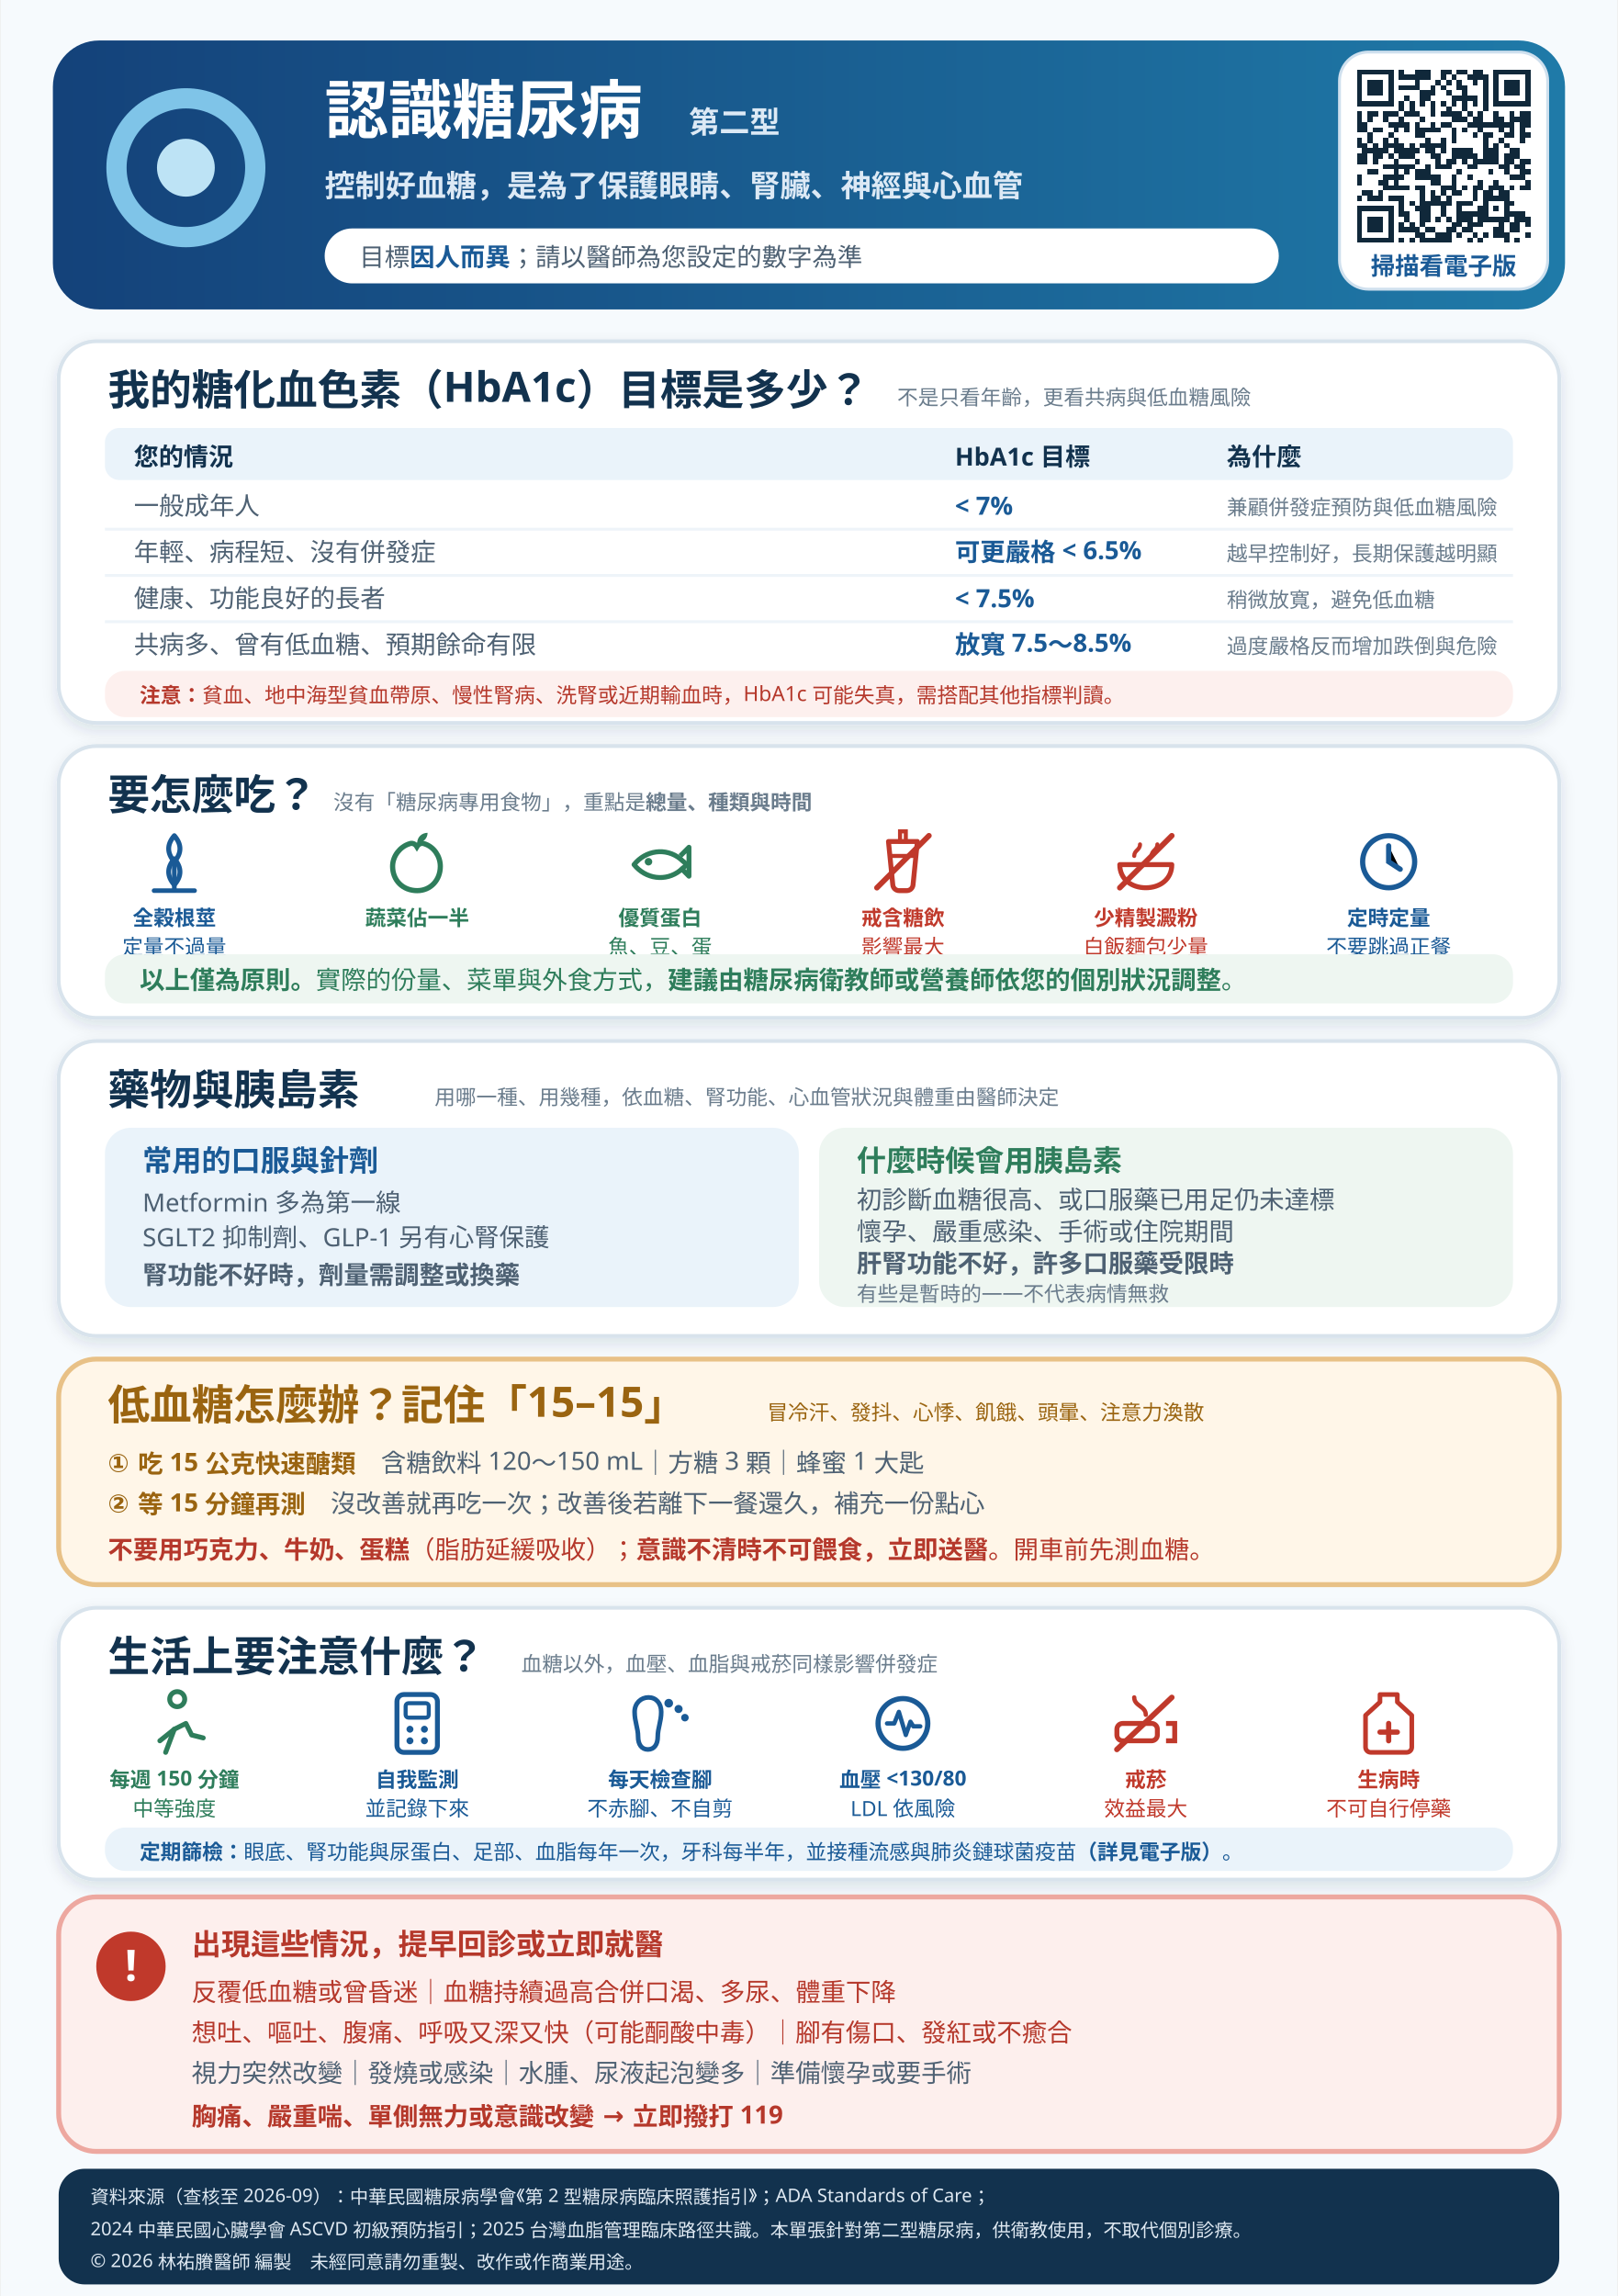
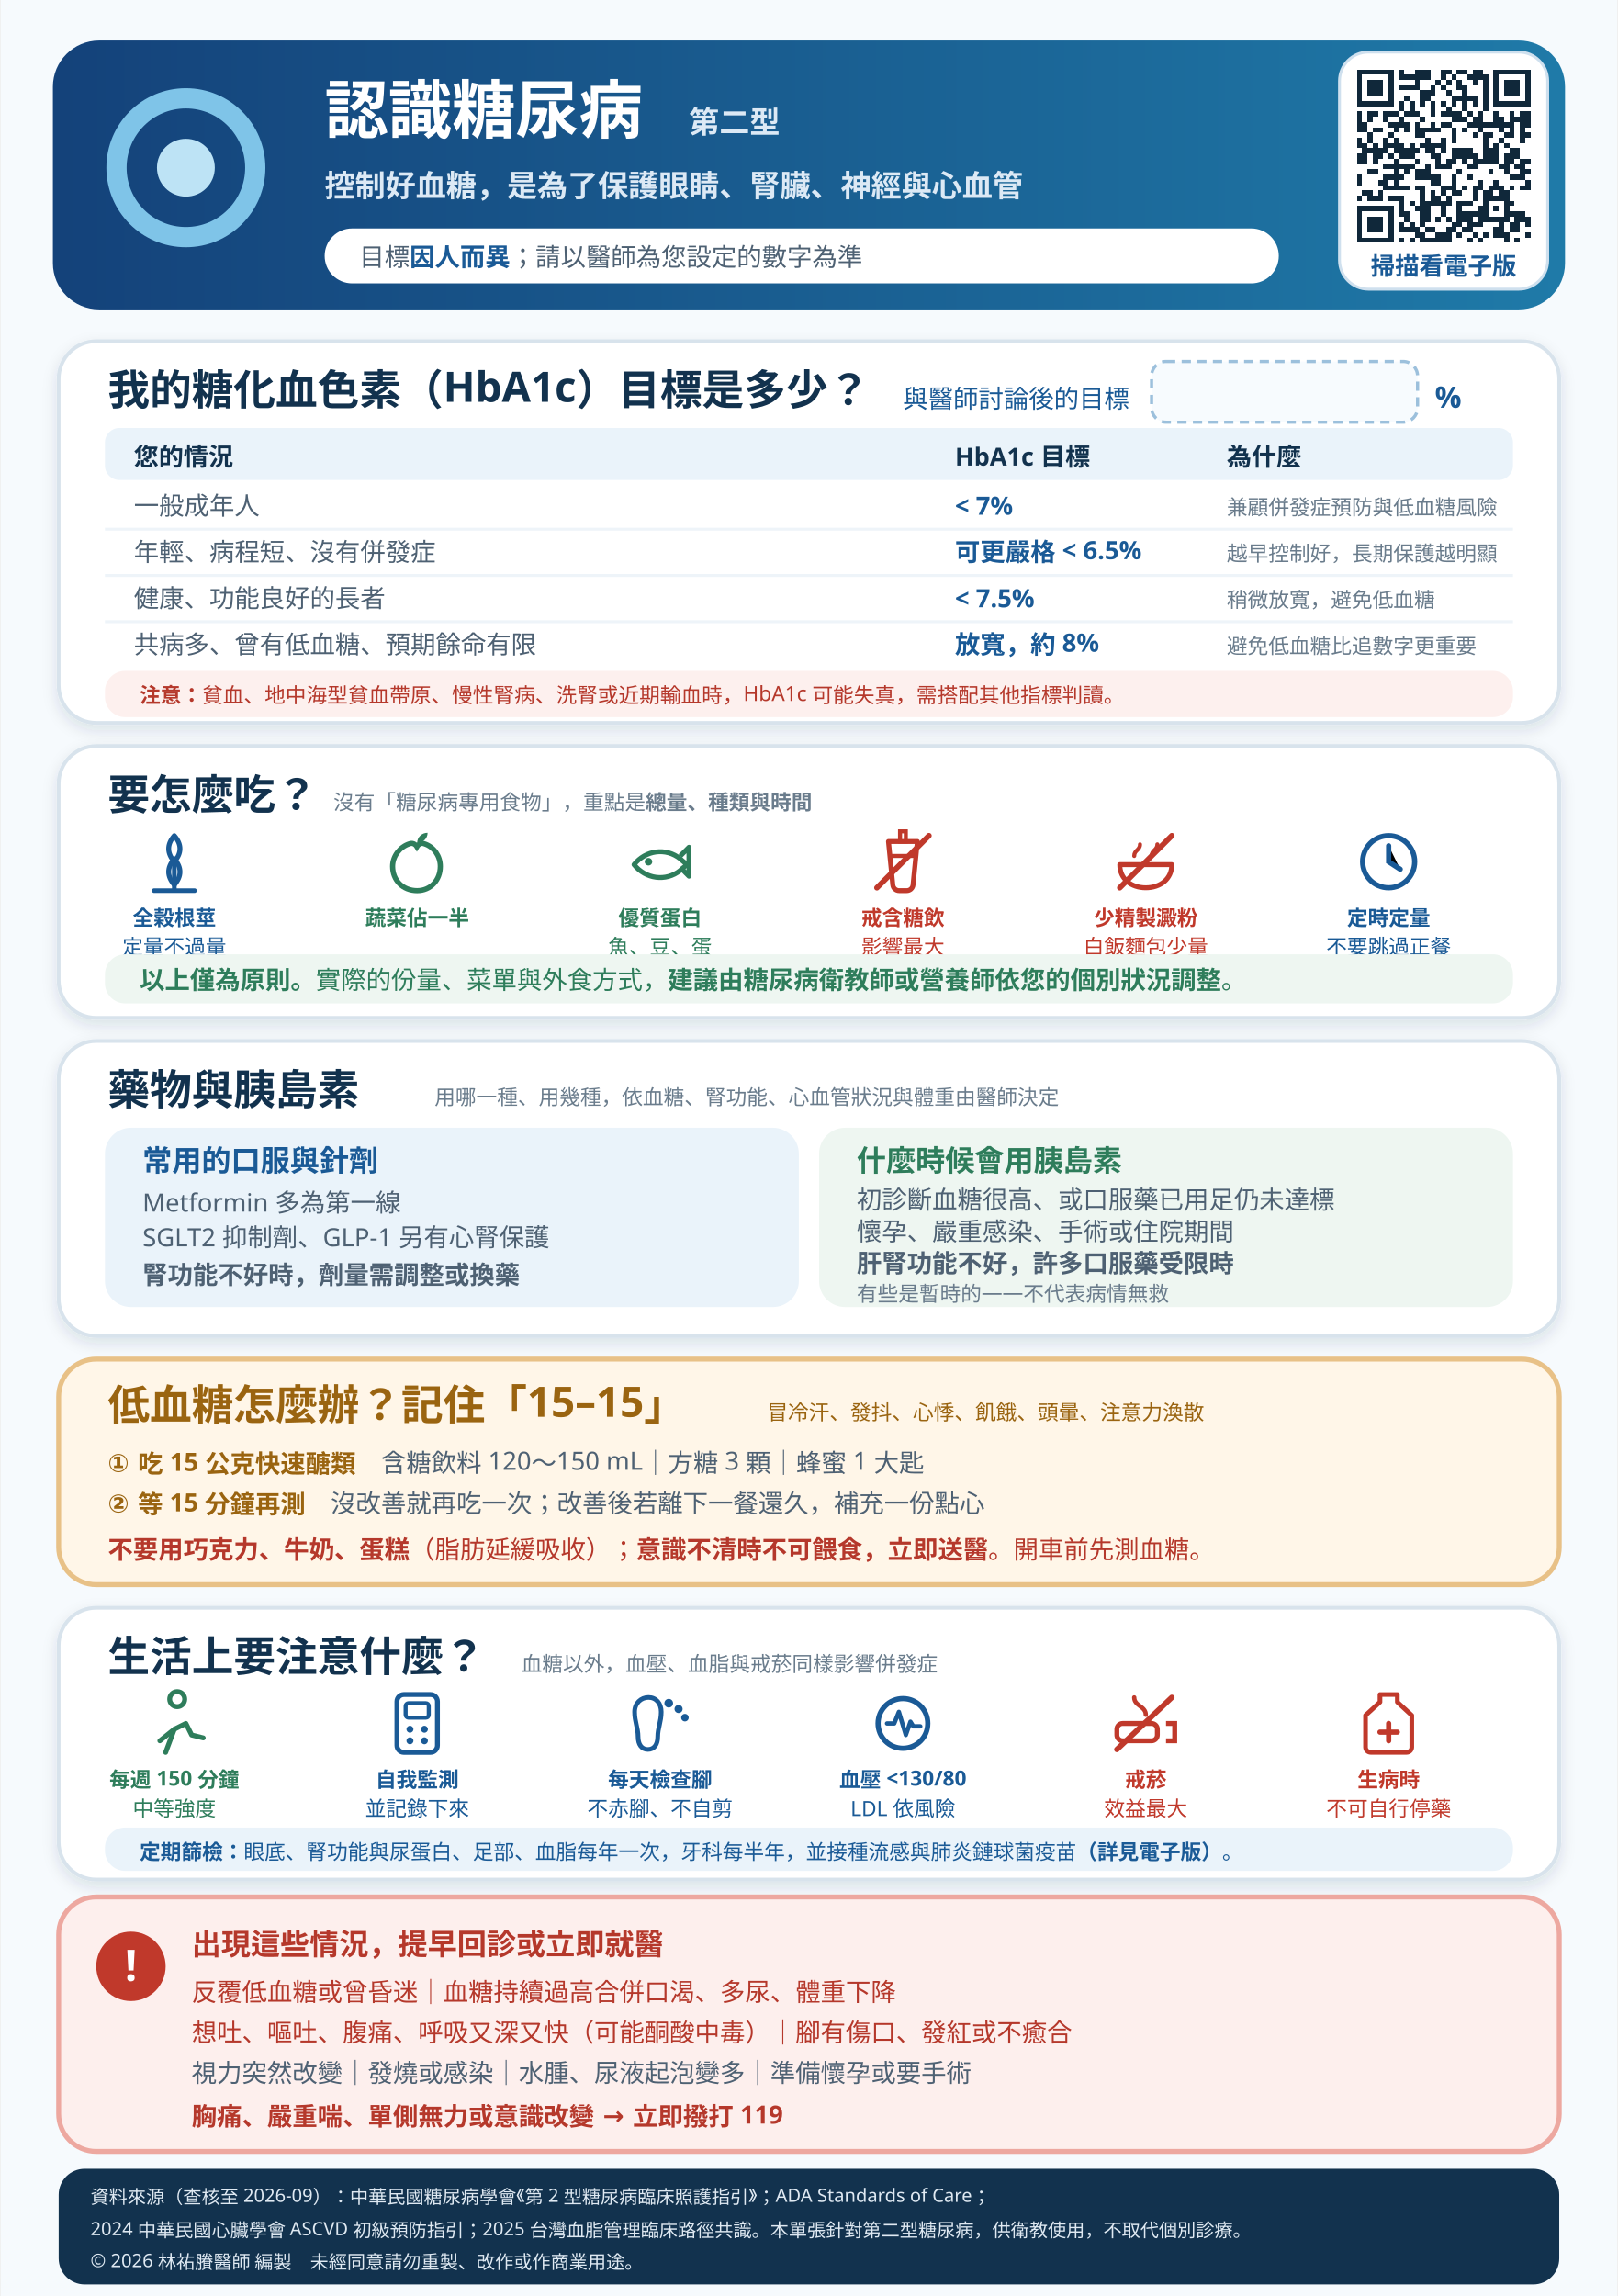
<svg xmlns="http://www.w3.org/2000/svg" width="148mm" height="210mm" viewBox="0 0 559 794">
  <defs>
    <style>
.t{font:700 22px 'Microsoft JhengHei','Noto Sans TC',sans-serif;fill:#fff}
.st{font:600 10.5px 'Microsoft JhengHei','Noto Sans TC',sans-serif;fill:#dce9f5}
.h{font:700 14.5px 'Microsoft JhengHei','Noto Sans TC',sans-serif;fill:#12324e}
.b{font:700 10.2px 'Microsoft JhengHei','Noto Sans TC',sans-serif;fill:#1c3f5e}
.s{font:500 8.7px 'Microsoft JhengHei','Noto Sans TC',sans-serif;fill:#4e6173}
.xs{font:500 7.2px 'Microsoft JhengHei','Noto Sans TC',sans-serif;fill:#6a7c8c}
.src{font:500 6.4px 'Microsoft JhengHei',sans-serif;fill:#dfe9f2}
.th{font:700 8.6px 'Microsoft JhengHei','Noto Sans TC',sans-serif;fill:#12324e}
.card{fill:#fff;stroke:#d8e3ec;stroke-width:1.3}
.line{stroke-linecap:round;stroke-linejoin:round}
</style>
    <linearGradient id="g" x1="0" x2="1">
      <stop stop-color="#14427a" />
      <stop offset="1" stop-color="#1f7aa8" />
    </linearGradient>
    <filter id="sh">
      <feDropShadow dx="0" dy="2" stdDeviation="2.6" flood-color="#12324e" flood-opacity=".12" />
    </filter>
  </defs>
  <rect width="559" height="794" fill="#f6fafd" />
  <rect x="18" y="14" width="523" height="93" rx="16" fill="url(#g)" />
  <g transform="translate(36 30)">
    <circle cx="28" cy="28" r="24" fill="none" stroke="#7fc4e8" stroke-width="7" />
    <circle cx="28" cy="28" r="10" fill="#bde3f5" />
  </g>
  <text x="112" y="46" class="t">認識糖尿病</text>
  <text x="238" y="46" class="st">第二型</text>
  <text x="112" y="68" class="st">控制好血糖，是為了保護眼睛、腎臟、神經與心血管</text>
  <rect x="112" y="79" width="330" height="19" rx="9.5" fill="#fff" />
  <text x="124" y="92" class="s">目標<tspan style="font-weight:700;fill:#1a5a96">因人而異</tspan>；請以醫師為您設定的數字為準</text>
  <rect x="20" y="118" width="519" height="132" rx="13" class="card" filter="url(#sh)" />
  <text x="37" y="140" class="h">我的糖化血色素（HbA1c）目標是多少？</text>
-   <text x="310" y="140" class="xs">不是只看年齡，更看共病與低血糖風險</text>
+   <text x="312" y="141" class="s" style="fill:#1a5a96">與醫師討論後的目標</text>
+   <rect x="398" y="125" width="92" height="21" rx="5" fill="#f7fbfe" stroke="#9cc0dc" stroke-width="1.1" stroke-dasharray="3.2 2.2" />
+   <text x="496" y="141" class="b" style="fill:#1a5a96">%</text>
  <rect x="36" y="148" width="487" height="18" rx="5" fill="#eaf3fa" />
  <text x="46" y="161" class="th">您的情況</text>
  <text x="330" y="161" class="th">HbA1c 目標</text>
  <text x="424" y="161" class="th">為什麼</text>
  <text x="46" y="178" class="s">一般成年人</text>
  <text x="330" y="178" class="s" style="font-weight:700;fill:#1a5a96">&lt; 7%</text>
  <text x="424" y="178" class="xs">兼顧併發症預防與低血糖風險</text>
  <line x1="36" y1="183" x2="523" y2="183" stroke="#eef4f9" />
  <text x="46" y="194" class="s">年輕、病程短、沒有併發症</text>
  <text x="330" y="194" class="s" style="font-weight:700;fill:#1a5a96">可更嚴格 &lt; 6.5%</text>
  <text x="424" y="194" class="xs">越早控制好，長期保護越明顯</text>
  <line x1="36" y1="199" x2="523" y2="199" stroke="#eef4f9" />
  <text x="46" y="210" class="s">健康、功能良好的長者</text>
  <text x="330" y="210" class="s" style="font-weight:700;fill:#1a5a96">&lt; 7.5%</text>
  <text x="424" y="210" class="xs">稍微放寬，避免低血糖</text>
  <line x1="36" y1="215" x2="523" y2="215" stroke="#eef4f9" />
  <text x="46" y="226" class="s">共病多、曾有低血糖、預期餘命有限</text>
-   <text x="330" y="226" class="s" style="font-weight:700;fill:#1a5a96">放寬 7.5～8.5%</text>
-   <text x="424" y="226" class="xs">過度嚴格反而增加跌倒與危險</text>
+   <text x="330" y="226" class="s" style="font-weight:700;fill:#1a5a96">放寬，約 8%</text>
+   <text x="424" y="226" class="xs">避免低血糖比追數字更重要</text>
  <rect x="36" y="232" width="487" height="16" rx="7" fill="#fdf0ee" />
  <text x="48" y="243" class="xs" style="fill:#b5382b">
    <tspan style="font-weight:700">注意：</tspan>貧血、地中海型貧血帶原、慢性腎病、洗腎或近期輸血時，HbA1c 可能失真，需搭配其他指標判讀。</text>
  <rect x="20" y="258" width="519" height="94" rx="13" class="card" filter="url(#sh)" />
  <text x="37" y="280" class="h">要怎麼吃？</text>
  <text x="115" y="280" class="xs">沒有「糖尿病專用食物」，重點是<tspan style="font-weight:700">總量、種類與時間</tspan>
  </text>
  <g transform="translate(48 286)">
    <path d="M12 3c2.6 3 2.6 6 0 9-2.6-3-2.6-6 0-9z" fill="none" stroke="#1a5a96" stroke-width="1.7" stroke-linejoin="round" />
    <path d="M12 11c2.6 3 2.6 6 0 9-2.6-3-2.6-6 0-9z" fill="none" stroke="#1a5a96" stroke-width="1.7" stroke-linejoin="round" />
    <path d="M12 13v9M5 22h14" stroke="#1a5a96" stroke-width="1.6" stroke-linecap="round" />
  </g>
  <text x="60" y="320" class="xs" text-anchor="middle" style="font-weight:700;fill:#1a5a96">全穀根莖</text>
  <text x="60" y="330" class="xs" text-anchor="middle" style="fill:#1a5a96">定量不過量</text>
  <g transform="translate(132 286)">
    <path d="M12 22c-5 0-8.5-3.6-8.5-8.4 0-3.6 2.6-6.8 5.8-7.8 1-.4 2 0 2.6 1 .6-1 1.6-1.4 2.6-1 3.2 1 5.5 4.2 5.5 7.8 0 4.8-3.4 8.4-8 8.4z" fill="none" stroke="#2e7d5b" stroke-width="1.8" />
    <path d="M12 5.5c0-2 1.6-3.5 3.6-3.5 0 2-1.6 3.5-3.6 3.5z" fill="#2e7d5b" />
  </g>
  <text x="144" y="320" class="xs" text-anchor="middle" style="font-weight:700;fill:#2e7d5b">蔬菜佔一半</text>
  <g transform="translate(216 286)">
    <path d="M3 13c4-5 11-6 16-2 1 1 2 1.5 2 2s-1 1-2 2c-5 4-12 3-16-2z" fill="none" stroke="#2e7d5b" stroke-width="1.7" stroke-linejoin="round" />
    <circle cx="8" cy="12" r="1.3" fill="#2e7d5b" />
    <path d="M19 10l3-3v10l-3-3" fill="none" stroke="#2e7d5b" stroke-width="1.7" stroke-linejoin="round" />
  </g>
  <text x="228" y="320" class="xs" text-anchor="middle" style="font-weight:700;fill:#2e7d5b">優質蛋白</text>
  <text x="228" y="330" class="xs" text-anchor="middle" style="fill:#2e7d5b">魚、豆、蛋</text>
  <g transform="translate(300 286)">
    <path d="M7 5h10l-1.5 15a2.2 2.2 0 0 1-2.2 2h-2.6a2.2 2.2 0 0 1-2.2-2z" fill="none" stroke="#c0392b" stroke-width="1.7" stroke-linejoin="round" />
    <path d="M8 10h8" stroke="#c0392b" stroke-width="1.4" />
    <path d="M11 1.5h2v3.5h-2z" fill="none" stroke="#c0392b" stroke-width="1.4" />
    <path d="M3 21L21 3" stroke="#c0392b" stroke-width="1.9" stroke-linecap="round" />
  </g>
  <text x="312" y="320" class="xs" text-anchor="middle" style="font-weight:700;fill:#c0392b">戒含糖飲</text>
  <text x="312" y="330" class="xs" text-anchor="middle" style="fill:#c0392b">影響最大</text>
  <g transform="translate(384 286)">
    <path d="M3 13h18c0 5-4 8-9 8s-9-3-9-8z" fill="none" stroke="#c0392b" stroke-width="1.7" stroke-linejoin="round" />
    <path d="M8 10c0-2 2-2 2-4M14 10c0-2 2-2 2-4" stroke="#c0392b" stroke-width="1.4" stroke-linecap="round" />
    <path d="M3 21L21 3" stroke="#c0392b" stroke-width="1.9" stroke-linecap="round" />
  </g>
  <text x="396" y="320" class="xs" text-anchor="middle" style="font-weight:700;fill:#c0392b">少精製澱粉</text>
  <text x="396" y="330" class="xs" text-anchor="middle" style="fill:#c0392b">白飯麵包少量</text>
  <g transform="translate(468 286)">
    <circle cx="12" cy="12" r="9" fill="none" stroke="#1a5a96" stroke-width="1.8" />
    <path d="M12 6.5V12l4 2.6" stroke="#1a5a96" stroke-width="1.8" stroke-linecap="round" />
  </g>
  <text x="480" y="320" class="xs" text-anchor="middle" style="font-weight:700;fill:#1a5a96">定時定量</text>
  <text x="480" y="330" class="xs" text-anchor="middle" style="fill:#1a5a96">不要跳過正餐</text>
  <rect x="36" y="330" width="487" height="17" rx="7" fill="#eef6f1" />
  <text x="48" y="342" class="s" style="fill:#2e7d5b">
    <tspan style="font-weight:700">以上僅為原則。</tspan>實際的份量、菜單與外食方式，<tspan style="font-weight:700">建議由糖尿病衛教師或營養師依您的個別狀況調整</tspan>。</text>
  <rect x="20" y="360" width="519" height="102" rx="13" class="card" filter="url(#sh)" />
  <text x="37" y="382" class="h">藥物與胰島素</text>
  <text x="150" y="382" class="xs">用哪一種、用幾種，依血糖、腎功能、心血管狀況與體重由醫師決定</text>
  <rect x="36" y="390" width="240" height="62" rx="9" fill="#eaf3fa" />
  <text x="49" y="405" class="b" style="fill:#1a5a96">常用的口服與針劑</text>
  <text x="49" y="419" class="s">Metformin 多為第一線</text>
  <text x="49" y="431" class="s">SGLT2 抑制劑、GLP-1 另有心腎保護</text>
  <text x="49" y="444" class="s" style="font-weight:700">腎功能不好時，劑量需調整或換藥</text>
  <rect x="283" y="390" width="240" height="62" rx="9" fill="#eef6f1" />
  <text x="296" y="405" class="b" style="fill:#2e7d5b">什麼時候會用胰島素</text>
  <text x="296" y="418" class="s">初診斷血糖很高、或口服藥已用足仍未達標</text>
  <text x="296" y="429" class="s">懷孕、嚴重感染、手術或住院期間</text>
  <text x="296" y="440" class="s" style="font-weight:700">肝腎功能不好，許多口服藥受限時</text>
  <text x="296" y="450" class="xs">有些是暫時的——不代表病情無救</text>
  <rect x="20" y="470" width="519" height="78" rx="13" fill="#fff6e8" stroke="#e8c187" stroke-width="1.7" />
  <text x="37" y="491" class="h" style="fill:#9a6410">低血糖怎麼辦？記住「15–15」</text>
  <text x="265" y="491" class="xs" style="fill:#9a6410">冒冷汗、發抖、心悸、飢餓、頭暈、注意力渙散</text>
  <text x="37" y="509" class="s">
    <tspan style="font-weight:700;fill:#9a6410">① 吃 15 公克快速醣類</tspan>　含糖飲料 120～150 mL｜方糖 3 顆｜蜂蜜 1 大匙</text>
  <text x="37" y="523" class="s">
    <tspan style="font-weight:700;fill:#9a6410">② 等 15 分鐘再測</tspan>　沒改善就再吃一次；改善後若離下一餐還久，補充一份點心</text>
  <text x="37" y="539" class="s" style="fill:#b5382b">
    <tspan style="font-weight:700">不要用巧克力、牛奶、蛋糕</tspan>（脂肪延緩吸收）；<tspan style="font-weight:700">意識不清時不可餵食，立即送醫</tspan>。開車前先測血糖。</text>
  <rect x="20" y="556" width="519" height="94" rx="13" class="card" filter="url(#sh)" />
  <text x="37" y="578" class="h">生活上要注意什麼？</text>
  <text x="180" y="578" class="xs">血糖以外，血壓、血脂與戒菸同樣影響併發症</text>
  <g transform="translate(48 584)">
    <circle cx="13" cy="3.6" r="2.6" fill="none" stroke="#2e7d5b" stroke-width="1.7" />
    <path d="M9 22l3-8 4-2 2 4 4 1" fill="none" stroke="#2e7d5b" stroke-width="1.7" stroke-linecap="round" stroke-linejoin="round" />
    <path d="M12 14l-5 4" stroke="#2e7d5b" stroke-width="1.7" stroke-linecap="round" />
  </g>
  <text x="60" y="618" class="xs" text-anchor="middle" style="font-weight:700;fill:#2e7d5b">每週 150 分鐘</text>
  <text x="60" y="628" class="xs" text-anchor="middle" style="fill:#2e7d5b">中等強度</text>
  <g transform="translate(132 584)">
    <rect x="5" y="2" width="14" height="20" rx="2.4" fill="none" stroke="#1a5a96" stroke-width="1.7" />
    <rect x="8" y="5" width="8" height="5" rx="1" fill="none" stroke="#1a5a96" stroke-width="1.4" />
    <circle cx="9.5" cy="14" r="1.2" fill="#1a5a96" />
    <circle cx="14.5" cy="14" r="1.2" fill="#1a5a96" />
    <circle cx="9.5" cy="18" r="1.2" fill="#1a5a96" />
    <circle cx="14.5" cy="18" r="1.2" fill="#1a5a96" />
  </g>
  <text x="144" y="618" class="xs" text-anchor="middle" style="font-weight:700;fill:#1a5a96">自我監測</text>
  <text x="144" y="628" class="xs" text-anchor="middle" style="fill:#1a5a96">並記錄下來</text>
  <g transform="translate(216 584)">
    <path d="M8 3c2.6 0 4.4 2 4.4 5 0 3.4-1.2 5.6-1.2 8.6 0 2.6-1.2 4.4-3.4 4.4S4.4 19.2 4.4 16.6c0-3-1.2-5.2-1.2-8.6C3.2 5 5.4 3 8 3z" fill="none" stroke="#1a5a96" stroke-width="1.6" stroke-linejoin="round" />
    <circle cx="15" cy="5" r="1.5" fill="#1a5a96" />
    <circle cx="18.4" cy="7" r="1.4" fill="#1a5a96" />
    <circle cx="20.6" cy="10" r="1.3" fill="#1a5a96" />
  </g>
  <text x="228" y="618" class="xs" text-anchor="middle" style="font-weight:700;fill:#1a5a96">每天檢查腳</text>
  <text x="228" y="628" class="xs" text-anchor="middle" style="fill:#1a5a96">不赤腳、不自剪</text>
  <g transform="translate(300 584)">
    <circle cx="12" cy="12" r="8.6" fill="none" stroke="#1a5a96" stroke-width="1.8" />
    <path d="M6.5 12H9l1.6-4 2.4 8 1.6-4.6 1 1.6h2.4" fill="none" stroke="#1a5a96" stroke-width="1.5" stroke-linecap="round" stroke-linejoin="round" />
  </g>
  <text x="312" y="618" class="xs" text-anchor="middle" style="font-weight:700;fill:#1a5a96">血壓 &lt;130/80</text>
  <text x="312" y="628" class="xs" text-anchor="middle" style="fill:#1a5a96">LDL 依風險</text>
  <g transform="translate(384 584)">
    <rect x="2" y="12" width="14" height="6" rx="2" fill="none" stroke="#c0392b" stroke-width="1.7" />
    <path d="M19 12h3v6h-3" fill="none" stroke="#c0392b" stroke-width="1.7" />
    <path d="M12 9c0-3-4-3-4-6" stroke="#c0392b" stroke-width="1.5" stroke-linecap="round" />
    <path d="M2 21L21 3" stroke="#c0392b" stroke-width="1.9" stroke-linecap="round" />
  </g>
  <text x="396" y="618" class="xs" text-anchor="middle" style="font-weight:700;fill:#c0392b">戒菸</text>
  <text x="396" y="628" class="xs" text-anchor="middle" style="fill:#c0392b">效益最大</text>
  <g transform="translate(468 584)">
    <path d="M9 2h6v2.6l5 4.6v11a1.8 1.8 0 0 1-1.8 1.8H5.8A1.8 1.8 0 0 1 4 20.2v-11l5-4.6z" fill="none" stroke="#c0392b" stroke-width="1.6" stroke-linejoin="round" />
    <path d="M12 12v6M9 15h6" stroke="#c0392b" stroke-width="1.8" stroke-linecap="round" />
  </g>
  <text x="480" y="618" class="xs" text-anchor="middle" style="font-weight:700;fill:#c0392b">生病時</text>
  <text x="480" y="628" class="xs" text-anchor="middle" style="fill:#c0392b">不可自行停藥</text>
  <rect x="36" y="632" width="487" height="15" rx="7" fill="#eaf3fa" />
  <text x="48" y="643" class="xs" style="fill:#1a5a96">
    <tspan style="font-weight:700">定期篩檢：</tspan>眼底、腎功能與尿蛋白、足部、血脂每年一次，牙科每半年，並接種流感與肺炎鏈球菌疫苗<tspan style="font-weight:700">（詳見電子版）</tspan>。</text>
  <rect x="20" y="656" width="519" height="88" rx="13" fill="#fdefed" stroke="#eda8a0" stroke-width="1.7" />
  <circle cx="45" cy="680" r="12" fill="#c0392b" />
  <text x="45" y="685" text-anchor="middle" style="font:700 15px sans-serif;fill:#fff">!</text>
  <text x="66" y="676" class="b" style="fill:#b5382b">出現這些情況，提早回診或立即就醫</text>
  <text x="66" y="692" class="s" style="fill:#b5382b">反覆低血糖或曾昏迷｜血糖持續過高合併口渴、多尿、體重下降</text>
  <text x="66" y="706" class="s" style="fill:#b5382b">想吐、嘔吐、腹痛、呼吸又深又快（可能酮酸中毒）｜腳有傷口、發紅或不癒合</text>
  <text x="66" y="720" class="s">視力突然改變｜發燒或感染｜水腫、尿液起泡變多｜準備懷孕或要手術</text>
  <text x="66" y="735" class="s" style="font-weight:700;fill:#b5382b">胸痛、嚴重喘、單側無力或意識改變 → 立即撥打 119</text>
  <rect x="20" y="750" width="519" height="40" rx="9" fill="#12324e" />
  <text x="31" y="762" class="src">資料來源（查核至 2026-09）：中華民國糖尿病學會《第 2 型糖尿病臨床照護指引》；ADA Standards of Care；</text>
  <text x="31" y="773" class="src">2024 中華民國心臟學會 ASCVD 初級預防指引；2025 台灣血脂管理臨床路徑共識。本單張針對第二型糖尿病，供衛教使用，不取代個別診療。</text>
  <text x="31" y="784" class="src">© 2026 林祐賸醫師 編製　未經同意請勿重製、改作或作商業用途。</text>
  <g id="qr">
    <rect x="463" y="18" width="72" height="82" rx="10" fill="#fff" stroke="#cfe0ee" />
    <g transform="translate(469 24) scale(1.818182)" shape-rendering="crispEdges">
      <path d="M0 0h7v1h-7zM8 0h1v1h-1zM11 0h3v1h-3zM16 0h2v1h-2zM19 0h2v1h-2zM22 0h2v1h-2zM26 0h7v1h-7zM0 1h1v1h-1zM6 1h1v1h-1zM8 1h6v1h-6zM16 1h1v1h-1zM18 1h1v1h-1zM21 1h4v1h-4zM26 1h1v1h-1zM32 1h1v1h-1zM0 2h1v1h-1zM2 2h3v1h-3zM6 2h1v1h-1zM11 2h1v1h-1zM15 2h1v1h-1zM17 2h1v1h-1zM19 2h1v1h-1zM22 2h1v1h-1zM24 2h1v1h-1zM26 2h1v1h-1zM28 2h3v1h-3zM32 2h1v1h-1zM0 3h1v1h-1zM2 3h3v1h-3zM6 3h1v1h-1zM8 3h4v1h-4zM14 3h1v1h-1zM16 3h1v1h-1zM19 3h2v1h-2zM24 3h1v1h-1zM26 3h1v1h-1zM28 3h3v1h-3zM32 3h1v1h-1zM0 4h1v1h-1zM2 4h3v1h-3zM6 4h1v1h-1zM12 4h3v1h-3zM17 4h1v1h-1zM20 4h1v1h-1zM24 4h1v1h-1zM26 4h1v1h-1zM28 4h3v1h-3zM32 4h1v1h-1zM0 5h1v1h-1zM6 5h1v1h-1zM9 5h1v1h-1zM12 5h2v1h-2zM18 5h5v1h-5zM24 5h1v1h-1zM26 5h1v1h-1zM32 5h1v1h-1zM0 6h7v1h-7zM8 6h1v1h-1zM10 6h1v1h-1zM12 6h1v1h-1zM14 6h1v1h-1zM16 6h1v1h-1zM18 6h1v1h-1zM20 6h1v1h-1zM22 6h1v1h-1zM24 6h1v1h-1zM26 6h7v1h-7zM8 7h1v1h-1zM10 7h1v1h-1zM14 7h1v1h-1zM17 7h1v1h-1zM20 7h1v1h-1zM24 7h1v1h-1zM0 8h1v1h-1zM2 8h2v1h-2zM5 8h3v1h-3zM9 8h3v1h-3zM14 8h1v1h-1zM16 8h4v1h-4zM21 8h1v1h-1zM23 8h1v1h-1zM26 8h1v1h-1zM29 8h1v1h-1zM31 8h2v1h-2zM0 9h1v1h-1zM2 9h1v1h-1zM5 9h1v1h-1zM8 9h1v1h-1zM12 9h1v1h-1zM18 9h3v1h-3zM22 9h2v1h-2zM26 9h2v1h-2zM29 9h4v1h-4zM0 10h2v1h-2zM6 10h4v1h-4zM11 10h1v1h-1zM14 10h1v1h-1zM16 10h2v1h-2zM21 10h9v1h-9zM31 10h2v1h-2zM0 11h2v1h-2zM3 11h2v1h-2zM7 11h1v1h-1zM9 11h1v1h-1zM11 11h5v1h-5zM18 11h1v1h-1zM20 11h1v1h-1zM23 11h1v1h-1zM27 11h1v1h-1zM29 11h1v1h-1zM31 11h1v1h-1zM2 12h1v1h-1zM6 12h1v1h-1zM11 12h2v1h-2zM18 12h1v1h-1zM22 12h1v1h-1zM24 12h2v1h-2zM28 12h2v1h-2zM31 12h2v1h-2zM0 13h1v1h-1zM2 13h1v1h-1zM5 13h1v1h-1zM7 13h1v1h-1zM13 13h1v1h-1zM16 13h1v1h-1zM18 13h1v1h-1zM24 13h1v1h-1zM27 13h1v1h-1zM31 13h1v1h-1zM0 14h2v1h-2zM3 14h1v1h-1zM5 14h4v1h-4zM10 14h1v1h-1zM12 14h5v1h-5zM24 14h1v1h-1zM26 14h1v1h-1zM28 14h1v1h-1zM1 15h5v1h-5zM7 15h5v1h-5zM13 15h2v1h-2zM16 15h1v1h-1zM18 15h4v1h-4zM24 15h3v1h-3zM29 15h2v1h-2zM0 16h2v1h-2zM3 16h2v1h-2zM6 16h1v1h-1zM8 16h3v1h-3zM14 16h2v1h-2zM18 16h5v1h-5zM24 16h3v1h-3zM28 16h3v1h-3zM0 17h2v1h-2zM3 17h1v1h-1zM7 17h1v1h-1zM11 17h1v1h-1zM15 17h1v1h-1zM17 17h2v1h-2zM20 17h1v1h-1zM22 17h5v1h-5zM28 17h2v1h-2zM31 17h2v1h-2zM5 18h6v1h-6zM13 18h1v1h-1zM15 18h3v1h-3zM21 18h2v1h-2zM27 18h2v1h-2zM30 18h2v1h-2zM2 19h2v1h-2zM7 19h1v1h-1zM9 19h1v1h-1zM11 19h3v1h-3zM19 19h1v1h-1zM25 19h1v1h-1zM28 19h1v1h-1zM31 19h2v1h-2zM0 20h1v1h-1zM5 20h4v1h-4zM11 20h5v1h-5zM18 20h1v1h-1zM21 20h1v1h-1zM29 20h3v1h-3zM0 21h1v1h-1zM4 21h2v1h-2zM7 21h1v1h-1zM14 21h2v1h-2zM18 21h1v1h-1zM23 21h1v1h-1zM26 21h1v1h-1zM32 21h1v1h-1zM5 22h5v1h-5zM11 22h2v1h-2zM16 22h3v1h-3zM20 22h1v1h-1zM22 22h2v1h-2zM25 22h3v1h-3zM29 22h1v1h-1zM31 22h2v1h-2zM1 23h2v1h-2zM4 23h1v1h-1zM12 23h1v1h-1zM14 23h1v1h-1zM16 23h1v1h-1zM18 23h2v1h-2zM22 23h1v1h-1zM24 23h2v1h-2zM27 23h2v1h-2zM0 24h1v1h-1zM2 24h3v1h-3zM6 24h3v1h-3zM12 24h1v1h-1zM14 24h2v1h-2zM17 24h1v1h-1zM22 24h1v1h-1zM24 24h5v1h-5zM8 25h1v1h-1zM10 25h1v1h-1zM12 25h6v1h-6zM19 25h3v1h-3zM24 25h1v1h-1zM28 25h2v1h-2zM0 26h7v1h-7zM8 26h1v1h-1zM11 26h3v1h-3zM16 26h1v1h-1zM19 26h1v1h-1zM23 26h2v1h-2zM26 26h1v1h-1zM28 26h1v1h-1zM0 27h1v1h-1zM6 27h1v1h-1zM8 27h2v1h-2zM12 27h2v1h-2zM16 27h1v1h-1zM19 27h6v1h-6zM28 27h4v1h-4zM0 28h1v1h-1zM2 28h3v1h-3zM6 28h1v1h-1zM9 28h1v1h-1zM12 28h2v1h-2zM15 28h1v1h-1zM17 28h1v1h-1zM19 28h3v1h-3zM23 28h6v1h-6zM30 28h3v1h-3zM0 29h1v1h-1zM2 29h3v1h-3zM6 29h1v1h-1zM8 29h1v1h-1zM10 29h1v1h-1zM12 29h1v1h-1zM18 29h2v1h-2zM21 29h3v1h-3zM27 29h1v1h-1zM29 29h2v1h-2zM32 29h1v1h-1zM0 30h1v1h-1zM2 30h3v1h-3zM6 30h1v1h-1zM8 30h4v1h-4zM13 30h2v1h-2zM17 30h2v1h-2zM20 30h2v1h-2zM26 30h2v1h-2zM29 30h2v1h-2zM0 31h1v1h-1zM6 31h1v1h-1zM11 31h2v1h-2zM15 31h3v1h-3zM19 31h1v1h-1zM22 31h1v1h-1zM24 31h1v1h-1zM26 31h3v1h-3zM32 31h1v1h-1zM0 32h7v1h-7zM8 32h1v1h-1zM10 32h1v1h-1zM12 32h6v1h-6zM21 32h1v1h-1zM23 32h1v1h-1zM28 32h1v1h-1zM30 32h1v1h-1z" fill="#10283a" />
    </g>
    <text x="499" y="95" text-anchor="middle" style="font:700 8.4px 'Microsoft JhengHei','Noto Sans TC',sans-serif;fill:#1a5a96">掃描看電子版</text>
  </g>
</svg>
